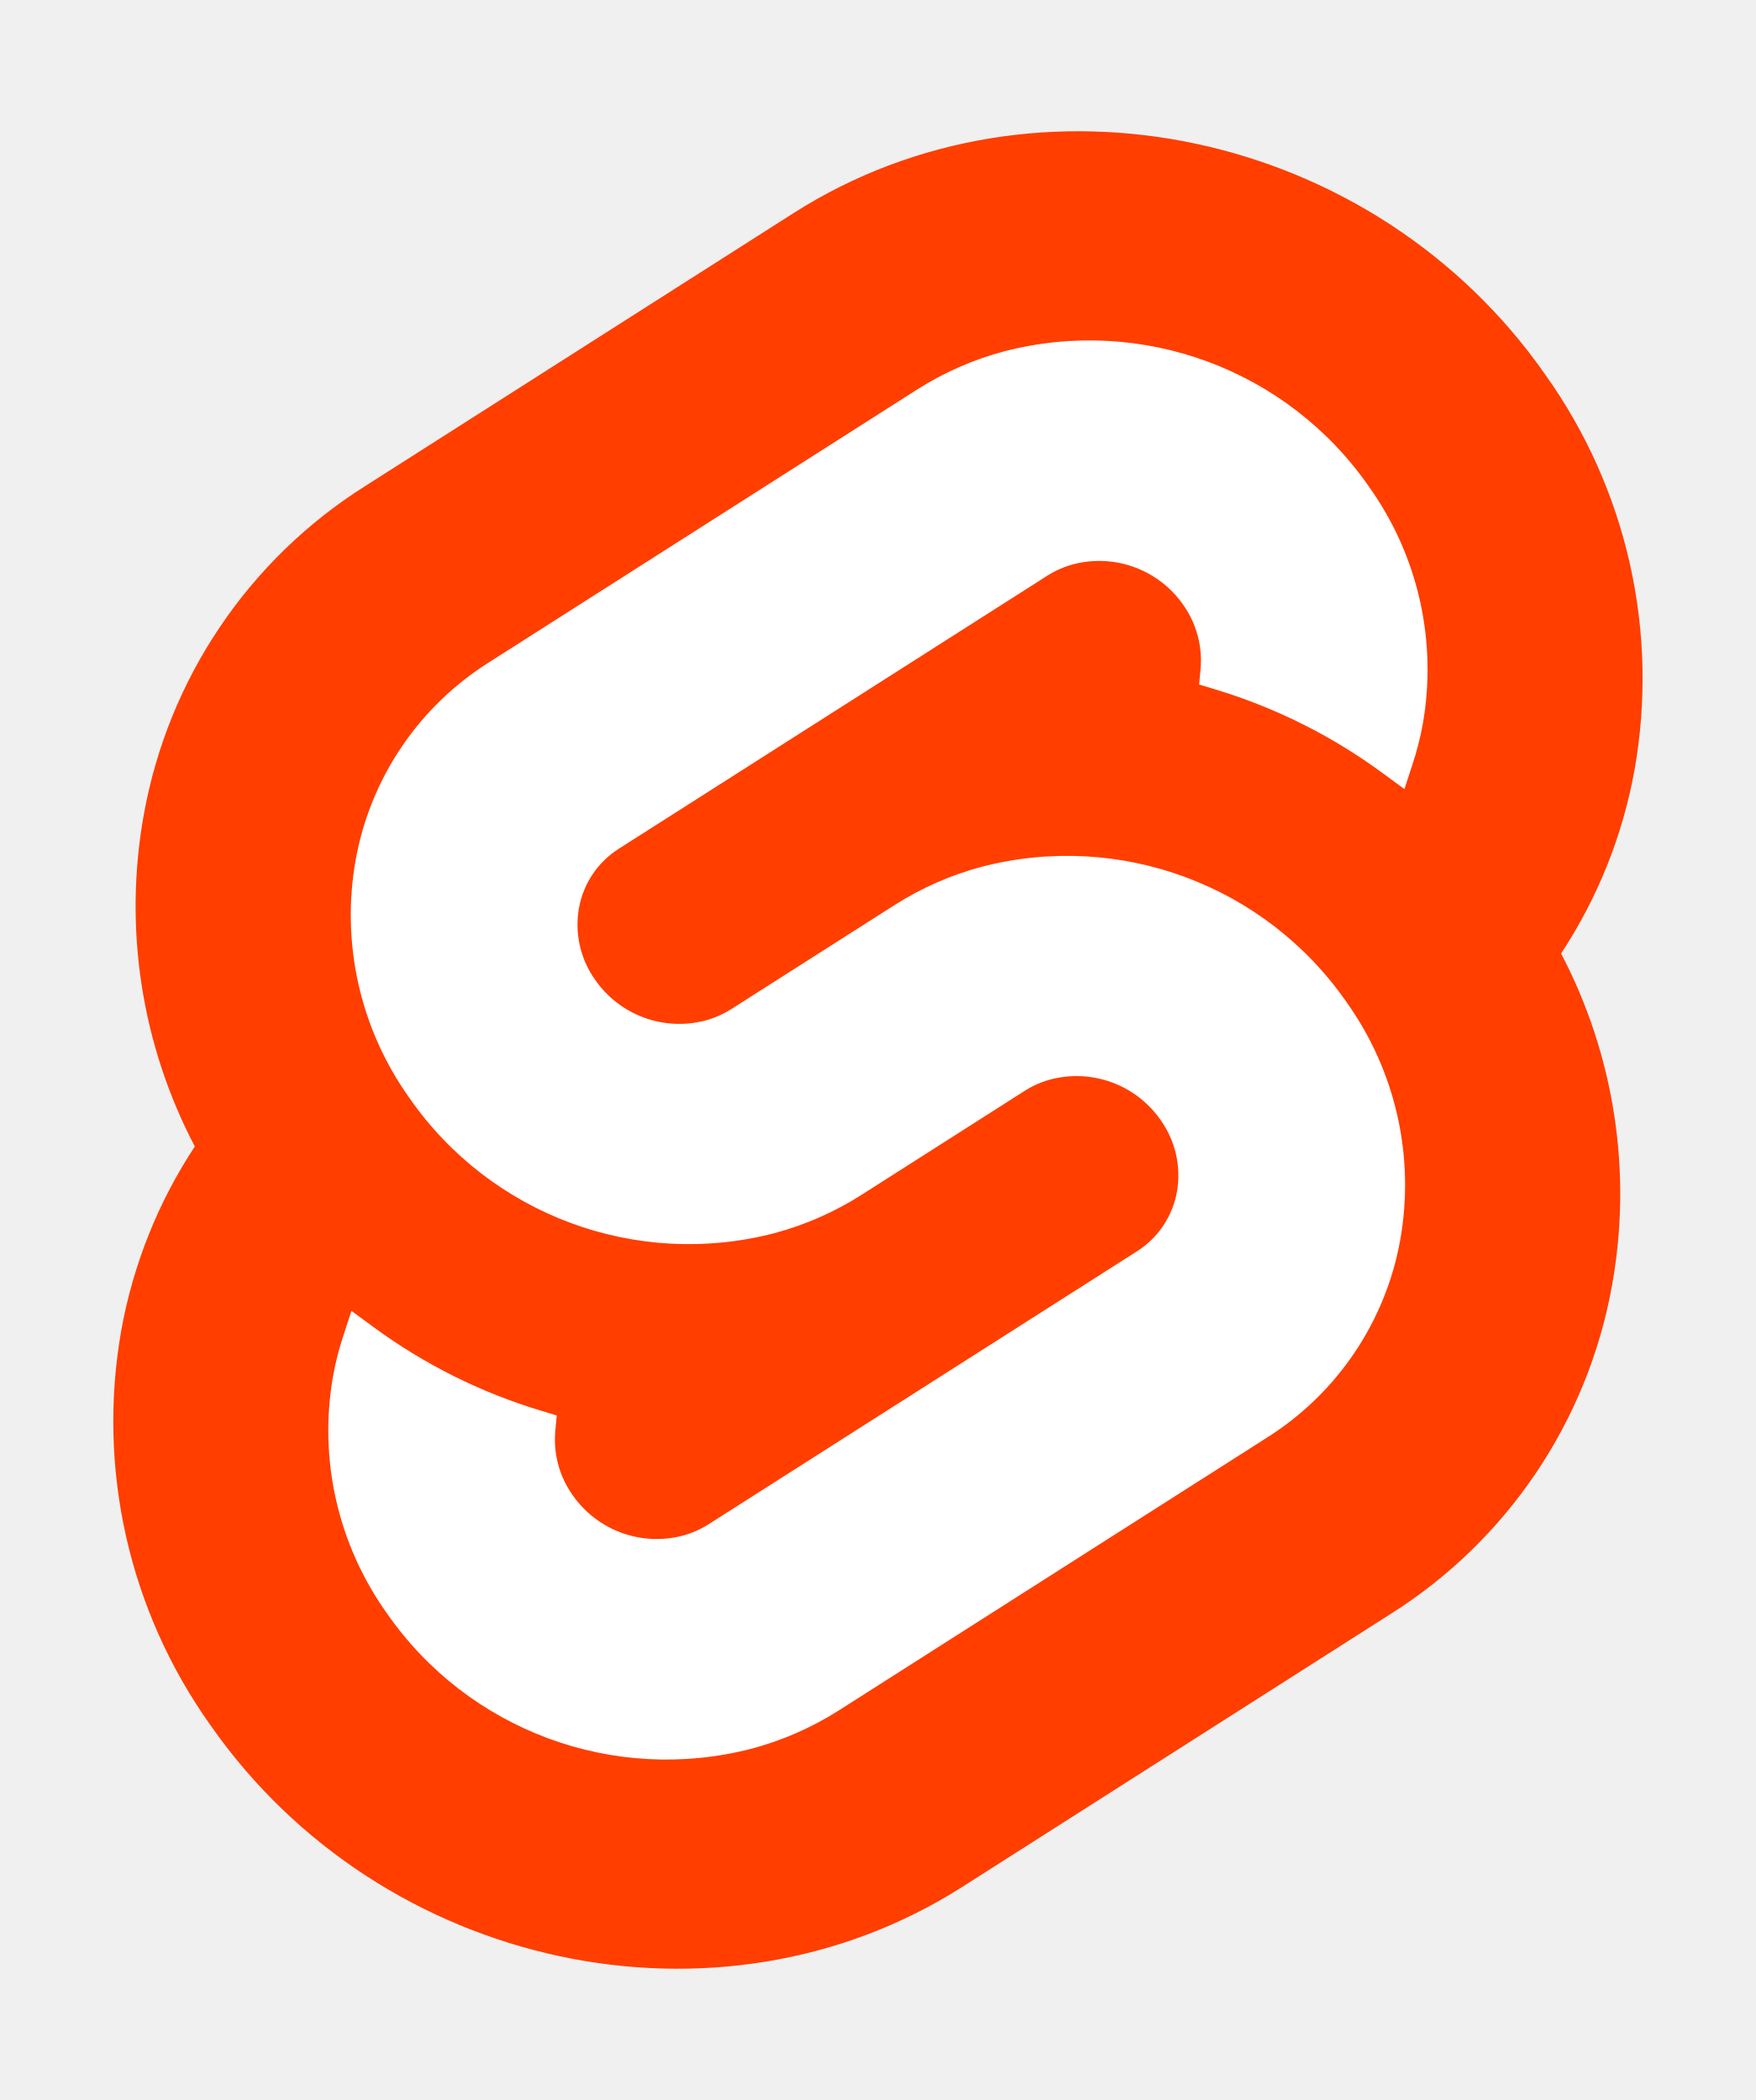
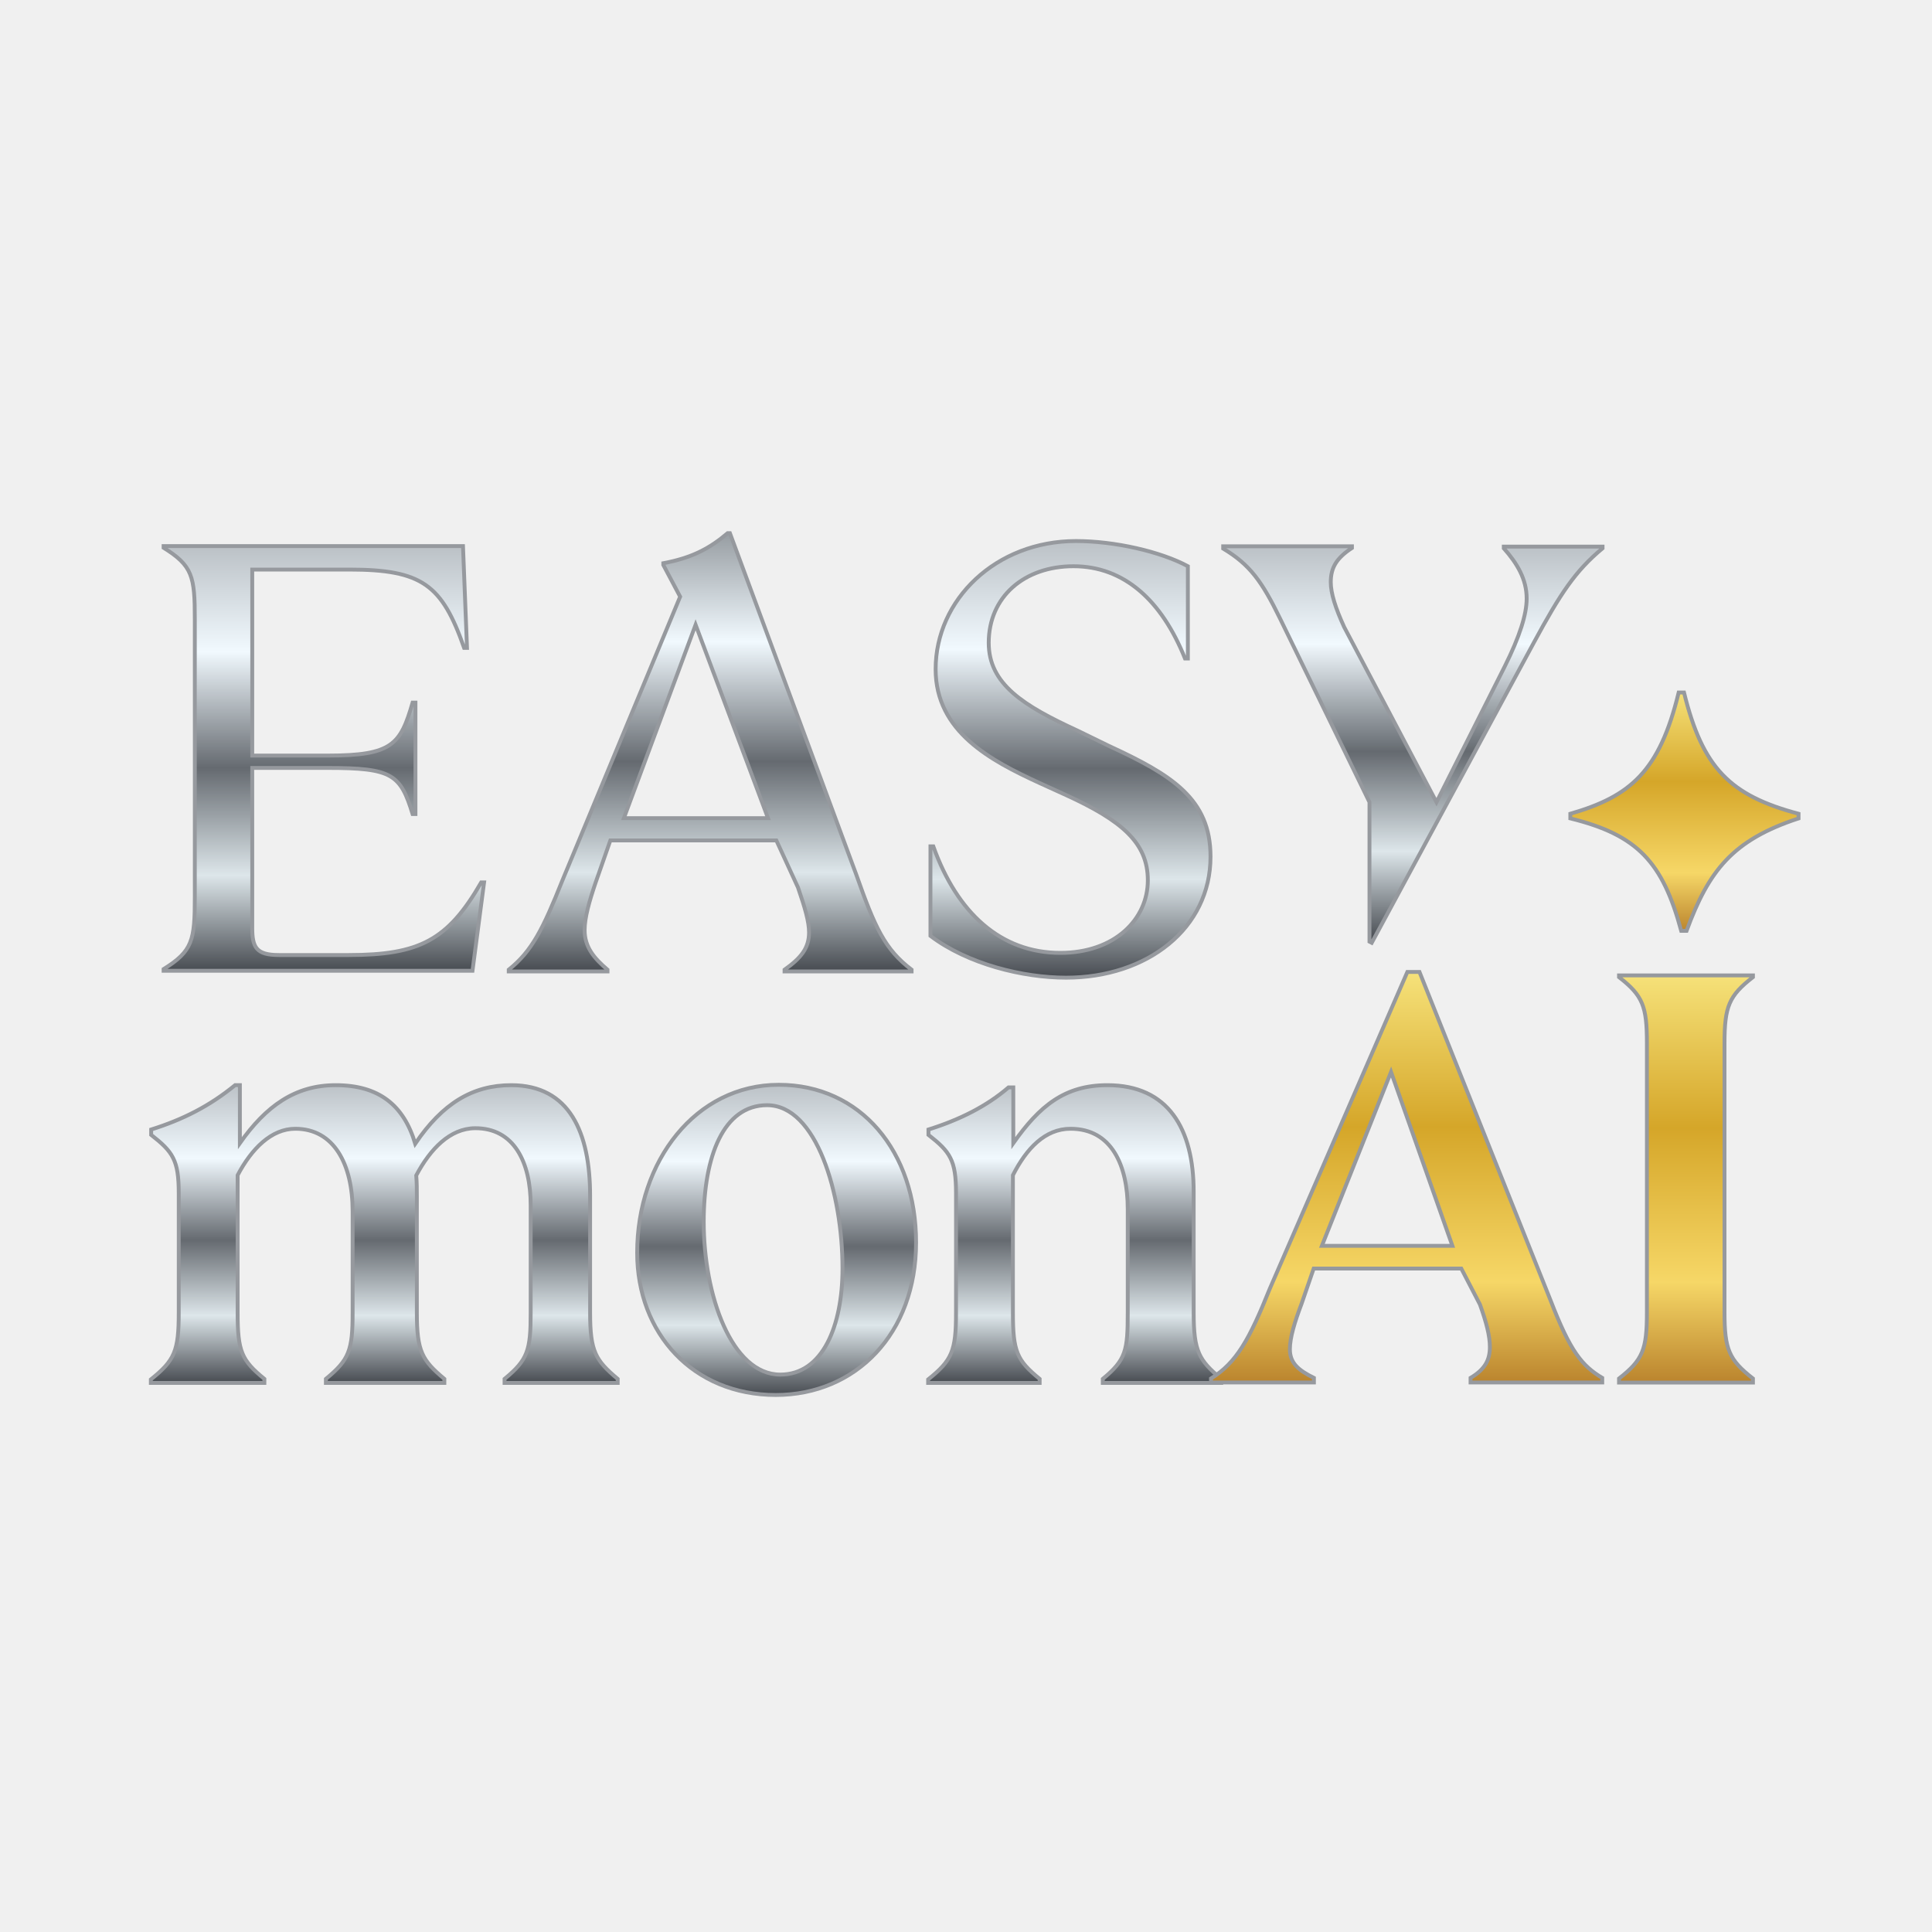
- <svg xmlns="http://www.w3.org/2000/svg" width="107" height="128" viewBox="0 0 107 128">
-   <path d="M94.157 22.819c-10.4-14.885-30.94-19.297-45.792-9.835L22.282 29.608A29.92 29.92 0 0 0 8.764 49.65a31.5 31.5 0 0 0 3.108 20.231 30 30 0 0 0-4.477 11.183 31.9 31.9 0 0 0 5.448 24.116c10.402 14.887 30.942 19.297 45.791 9.835l26.083-16.624A29.92 29.92 0 0 0 98.235 78.35a31.53 31.53 0 0 0-3.105-20.232 30 30 0 0 0 4.474-11.182 31.88 31.88 0 0 0-5.447-24.116" style="fill:#ff3e00" />
-   <path d="M45.817 106.582a20.72 20.72 0 0 1-22.237-8.243 19.17 19.17 0 0 1-3.277-14.503 18 18 0 0 1 .624-2.435l.49-1.498 1.337.981a33.6 33.6 0 0 0 10.203 5.098l.97.294-.09.968a5.85 5.85 0 0 0 1.052 3.878 6.24 6.24 0 0 0 6.695 2.485 5.8 5.8 0 0 0 1.603-.704L69.27 76.28a5.43 5.43 0 0 0 2.45-3.631 5.8 5.8 0 0 0-.987-4.371 6.24 6.24 0 0 0-6.698-2.487 5.7 5.7 0 0 0-1.6.704l-9.953 6.345a19 19 0 0 1-5.296 2.326 20.72 20.72 0 0 1-22.237-8.243 19.17 19.17 0 0 1-3.277-14.502 17.99 17.99 0 0 1 8.13-12.052l26.081-16.623a19 19 0 0 1 5.3-2.329 20.72 20.72 0 0 1 22.237 8.243 19.17 19.17 0 0 1 3.277 14.503 18 18 0 0 1-.624 2.435l-.49 1.498-1.337-.98a33.6 33.6 0 0 0-10.203-5.1l-.97-.294.09-.968a5.86 5.86 0 0 0-1.052-3.878 6.24 6.24 0 0 0-6.696-2.485 5.8 5.8 0 0 0-1.602.704L37.73 51.72a5.42 5.42 0 0 0-2.449 3.63 5.79 5.79 0 0 0 .986 4.372 6.24 6.24 0 0 0 6.698 2.486 5.8 5.8 0 0 0 1.602-.704l9.952-6.342a19 19 0 0 1 5.295-2.328 20.72 20.72 0 0 1 22.237 8.242 19.17 19.17 0 0 1 3.277 14.503 18 18 0 0 1-8.13 12.053l-26.081 16.622a19 19 0 0 1-5.3 2.328" style="fill:#fff" />
+ <svg xmlns="http://www.w3.org/2000/svg" width="250" height="250" fill="none" viewBox="0 0 250 250">
+   <path d="m21.17 125.4c3.74-2.33 4.04-3.69 4.04-9.33v-35.93c0-5.57-0.3-6.93-4.04-9.26v-0.22h38.74l0.52 13.18h-0.37c-2.87-8.17-5.43-10.14-14.87-10.14h-12.55v24.07h9.8c8.32 0 9.38-1.43 10.95-6.85h0.37v14.42h-0.37c-1.57-5.13-2.63-5.97-10.95-5.97h-9.8v20.67c0 2.56 0.52 3.54 3.46 3.54h9.01c9.16 0 12.83-1.9 17.16-9.4h0.37l-1.5 11.44h-39.97v-0.22z" fill="url(#paint0_linear_123_13)" stroke="#96999E" stroke-miterlimit="10" stroke-width=".5" />
+   <path d="m65.83 125.7v-0.22c3.01-2.41 4.44-5.28 6.93-11.52l15.25-36.75-2.18-4.11v-0.22c3.74-0.7 6-1.92 8.33-3.89h0.29l16.36 44.21c2.41 6.85 3.7 9.65 7.15 12.28v0.22h-16.44v-0.22c2.11-1.5 3.17-2.78 3.17-4.83 0-1.36-0.52-3.18-1.43-5.81l-2.8-6.09h-21.48l-1.9 5.43c-0.84 2.48-1.43 4.57-1.43 6.17 0 2.2 1.21 3.63 2.96 5.13v0.22h-12.78zm14.9-19.83h18.65l-9.37-25.03-9.28 25.03z" fill="url(#paint1_linear_123_13)" stroke="#96999E" stroke-miterlimit="10" stroke-width=".5" />
+   <path d="m120.4 121.1v-11.58h0.37c3.08 8.62 8.72 13.78 16.44 13.78 7.07 0 11.32-4.38 11.32-9.39 0-4.86-3.38-7.73-10.59-11.03l-3.45-1.57c-6.24-2.87-13.42-6.61-13.42-14.71 0-9.01 7.79-16.59 18.16-16.59 5.01 0 10.95 1.36 14.48 3.26v11.94h-0.37c-3.01-7.5-7.87-11.94-14.43-11.94-6.38 0-10.97 3.96-10.97 9.91 0 5.35 4.51 8.15 11.51 11.37l4.04 1.97c8.1 3.74 13.15 6.83 13.15 14.33 0 9.28-8.17 15.66-18.69 15.66-5.57 0-12.72-1.75-17.55-5.41z" fill="url(#paint2_linear_123_13)" stroke="#96999E" stroke-miterlimit="10" stroke-width=".5" />
+   <path d="m177.5 122-0.29-0.15v-18.05l-11.58-23.78c-2.33-4.78-3.9-6.97-7.35-9.03v-0.3h16.66v0.22c-1.97 1.29-2.74 2.52-2.74 4.42 0 1.43 0.6 3.33 1.74 5.82l11.94 22.65 8.86-17.62c1.9-3.81 2.81-6.68 2.81-8.73 0-2.48-1.21-4.53-2.96-6.5v-0.22h12.78v0.22c-3.53 2.94-5.43 5.81-8.88 12.18l-20.99 38.87z" fill="url(#paint3_linear_123_13)" stroke="#96999E" stroke-miterlimit="10" stroke-width=".5" />
+   <path d="m19.52 178.5c3.09-2.48 3.61-3.69 3.61-8.63v-15.47c0-4.3-0.77-5.36-3.57-7.55v-0.69c4.11-1.29 7.56-3.04 10.86-5.74h0.62v7.5c3.38-4.78 7.12-7.5 12.4-7.5 5.57 0 8.79 2.56 10.29 7.57 3.53-5.2 7.41-7.57 12.42-7.57 7.58 0 10.21 6.17 10.21 14.34v15.11c0 5.01 0.7 6.15 3.57 8.56v0.52h-14.64v-0.52c3.01-2.48 3.38-3.7 3.38-8.56v-13.9c0-5.64-2.19-10.01-7.2-9.98-3.23 0.03-5.78 2.66-7.61 6.11 0.08 0.98 0.08 1.82 0.08 2.73v15.04c0 5.01 0.69 6.15 3.56 8.56v0.52h-15.33v-0.52c3.01-2.48 3.46-3.7 3.46-8.56v-13.13c0-6.09-2.41-10.68-7.42-10.68-3.08 0-5.64 2.56-7.46 6.01v17.8c0 5.01 0.52 6.15 3.46 8.56v0.52h-14.69v-0.45z" fill="url(#paint4_linear_123_13)" stroke="#96999E" stroke-miterlimit="10" stroke-width=".5" />
+   <path d="m82.45 162.1c0-11.86 7.58-21.73 18.32-21.73 10.59 0 17.77 8.62 17.77 20.41s-7.79 19.73-18.16 19.73c-10.67 0-17.93-7.94-17.93-18.41zm26.57 2.05c0-9.73-3.38-21.14-9.76-21.14-5.64 0-8.2 6.61-8.2 15.07 0 9.52 3.6 19.79 9.91 19.79 5.49 0 8.05-6.31 8.05-13.72z" fill="url(#paint5_linear_123_13)" stroke="#96999E" stroke-miterlimit="10" stroke-width=".5" />
+   <path d="m120.1 178.5c3.09-2.48 3.61-3.69 3.61-8.63v-15.47c0-4.3-0.77-5.36-3.57-7.55v-0.69c4.11-1.29 7.56-3.04 10.36-5.45h0.62v7.21c3.38-4.78 6.61-7.5 12.18-7.5 7.86 0 11.16 5.64 11.16 13.81v15.64c0 5.01 0.7 6.15 3.57 8.56v0.52h-15.33v-0.52c3.01-2.48 3.23-3.7 3.23-8.56v-13.43c0-5.57-2.05-10.38-7.4-10.38-3.3 0-5.71 2.56-7.46 6.01v17.8c0 5.01 0.52 6.15 3.46 8.56v0.52h-14.43v-0.45z" fill="url(#paint6_linear_123_13)" stroke="#96999E" stroke-miterlimit="10" stroke-width=".5" />
+   <path d="m156.7 178.9v-0.52c3.3-2.04 4.98-5.06 7.61-11.62l17.8-40.99h1.57l16.96 42.49c2.56 6.64 4.06 8.46 6.69 10.04v0.59h-17.04v-0.59c1.9-1.13 2.5-2.35 2.5-4 0-1.43-0.45-3.18-1.29-5.51l-2.41-4.64h-19.1l-1.57 4.56c-0.91 2.41-1.51 4.38-1.51 5.88 0 1.82 1.14 2.73 3.11 3.71v0.59h-13.32v0.01zm14.35-17.69h16.89l-7.94-22.5-8.95 22.5z" fill="url(#paint7_linear_123_13)" stroke="#96999E" stroke-miterlimit="10" stroke-width=".5" />
+   <path d="m209.5 178.9v-0.52c3.09-2.41 3.61-3.77 3.61-8.56v-34.82c0-4.79-0.52-6.15-3.61-8.56v-0.22h17.33v0.22c-3.09 2.41-3.68 3.77-3.68 8.56v34.82c0 4.79 0.59 6.15 3.68 8.56v0.52h-17.33z" fill="url(#paint8_linear_123_13)" stroke="#96999E" stroke-miterlimit="10" stroke-width=".5" />
+   <path d="m203.2 105.3c7.79-2.26 11.53-5.48 14.02-15.69h0.69c2.41 9.79 5.94 13.32 14.82 15.69v0.6c-8.53 2.8-11.62 6.76-14.49 14.55h-0.69c-2.41-8.88-5.64-12.41-14.35-14.55v-0.6z" fill="url(#paint9_linear_123_13)" stroke="#96999E" stroke-miterlimit="10" stroke-width=".5" />
+   <defs>
+     <linearGradient id="paint0_linear_123_13" x1="41.91" x2="41.91" y1="70.41" y2="126" gradientUnits="userSpaceOnUse">
+       <stop stop-color="#BAC0C5" offset="0" />
+       <stop stop-color="#F1F9FE" offset=".25" />
+       <stop stop-color="#656A70" offset=".521" />
+       <stop stop-color="#DDE6EA" offset=".771" />
+       <stop stop-color="#43474D" offset="1" />
+     </linearGradient>
+     <linearGradient id="paint1_linear_123_13" x1="91.89" x2="91.89" y1="68.67" y2="126" gradientUnits="userSpaceOnUse">
+       <stop stop-color="#959BA0" offset="0" />
+       <stop stop-color="#F1F9FE" offset=".25" />
+       <stop stop-color="#656A70" offset=".521" />
+       <stop stop-color="#DDE6EA" offset=".771" />
+       <stop stop-color="#43474D" offset="1" />
+     </linearGradient>
+     <linearGradient id="paint2_linear_123_13" x1="138.5" x2="138.5" y1="69.74" y2="126.8" gradientUnits="userSpaceOnUse">
+       <stop stop-color="#BAC0C5" offset="0" />
+       <stop stop-color="#F1F9FE" offset=".25" />
+       <stop stop-color="#656A70" offset=".521" />
+       <stop stop-color="#DDE6EA" offset=".771" />
+       <stop stop-color="#43474D" offset="1" />
+     </linearGradient>
+     <linearGradient id="paint3_linear_123_13" x1="182.8" x2="182.8" y1="70.41" y2="122" gradientUnits="userSpaceOnUse">
+       <stop stop-color="#BAC0C5" offset="0" />
+       <stop stop-color="#F1F9FE" offset=".25" />
+       <stop stop-color="#656A70" offset=".521" />
+       <stop stop-color="#DDE6EA" offset=".771" />
+       <stop stop-color="#43474D" offset="1" />
+     </linearGradient>
+     <linearGradient id="paint4_linear_123_13" x1="49.74" x2="49.74" y1="140.1" y2="179.2" gradientUnits="userSpaceOnUse">
+       <stop stop-color="#BAC0C5" offset="0" />
+       <stop stop-color="#F1F9FE" offset=".25" />
+       <stop stop-color="#656A70" offset=".521" />
+       <stop stop-color="#DDE6EA" offset=".771" />
+       <stop stop-color="#43474D" offset="1" />
+     </linearGradient>
+     <linearGradient id="paint5_linear_123_13" x1="100.5" x2="100.5" y1="140.1" y2="180.8" gradientUnits="userSpaceOnUse">
+       <stop stop-color="#BAC0C5" offset="0" />
+       <stop stop-color="#F1F9FE" offset=".25" />
+       <stop stop-color="#656A70" offset=".521" />
+       <stop stop-color="#DDE6EA" offset=".771" />
+       <stop stop-color="#43474D" offset="1" />
+     </linearGradient>
+     <linearGradient id="paint6_linear_123_13" x1="139.1" x2="139.1" y1="140.1" y2="179.2" gradientUnits="userSpaceOnUse">
+       <stop stop-color="#BAC0C5" offset="0" />
+       <stop stop-color="#F1F9FE" offset=".25" />
+       <stop stop-color="#656A70" offset=".521" />
+       <stop stop-color="#DDE6EA" offset=".771" />
+       <stop stop-color="#43474D" offset="1" />
+     </linearGradient>
+     <linearGradient id="paint7_linear_123_13" x1="182" x2="182" y1="125.8" y2="179.2" gradientUnits="userSpaceOnUse">
+       <stop stop-color="#F6E27A" offset="0" />
+       <stop stop-color="#D5A629" offset=".375" />
+       <stop stop-color="#F6D767" offset=".75" />
+       <stop stop-color="#B9822C" offset="1" />
+     </linearGradient>
+     <linearGradient id="paint8_linear_123_13" x1="218.2" x2="218.2" y1="126" y2="179.2" gradientUnits="userSpaceOnUse">
+       <stop stop-color="#F6E27A" offset="0" />
+       <stop stop-color="#D5A629" offset=".375" />
+       <stop stop-color="#F6D767" offset=".75" />
+       <stop stop-color="#B9822C" offset="1" />
+     </linearGradient>
+     <linearGradient id="paint9_linear_123_13" x1="218" x2="218" y1="89.32" y2="120.8" gradientUnits="userSpaceOnUse">
+       <stop stop-color="#F6E27A" offset="0" />
+       <stop stop-color="#D5A629" offset=".375" />
+       <stop stop-color="#F6D767" offset=".75" />
+       <stop stop-color="#B9822C" offset="1" />
+     </linearGradient>
+   </defs>
</svg>
